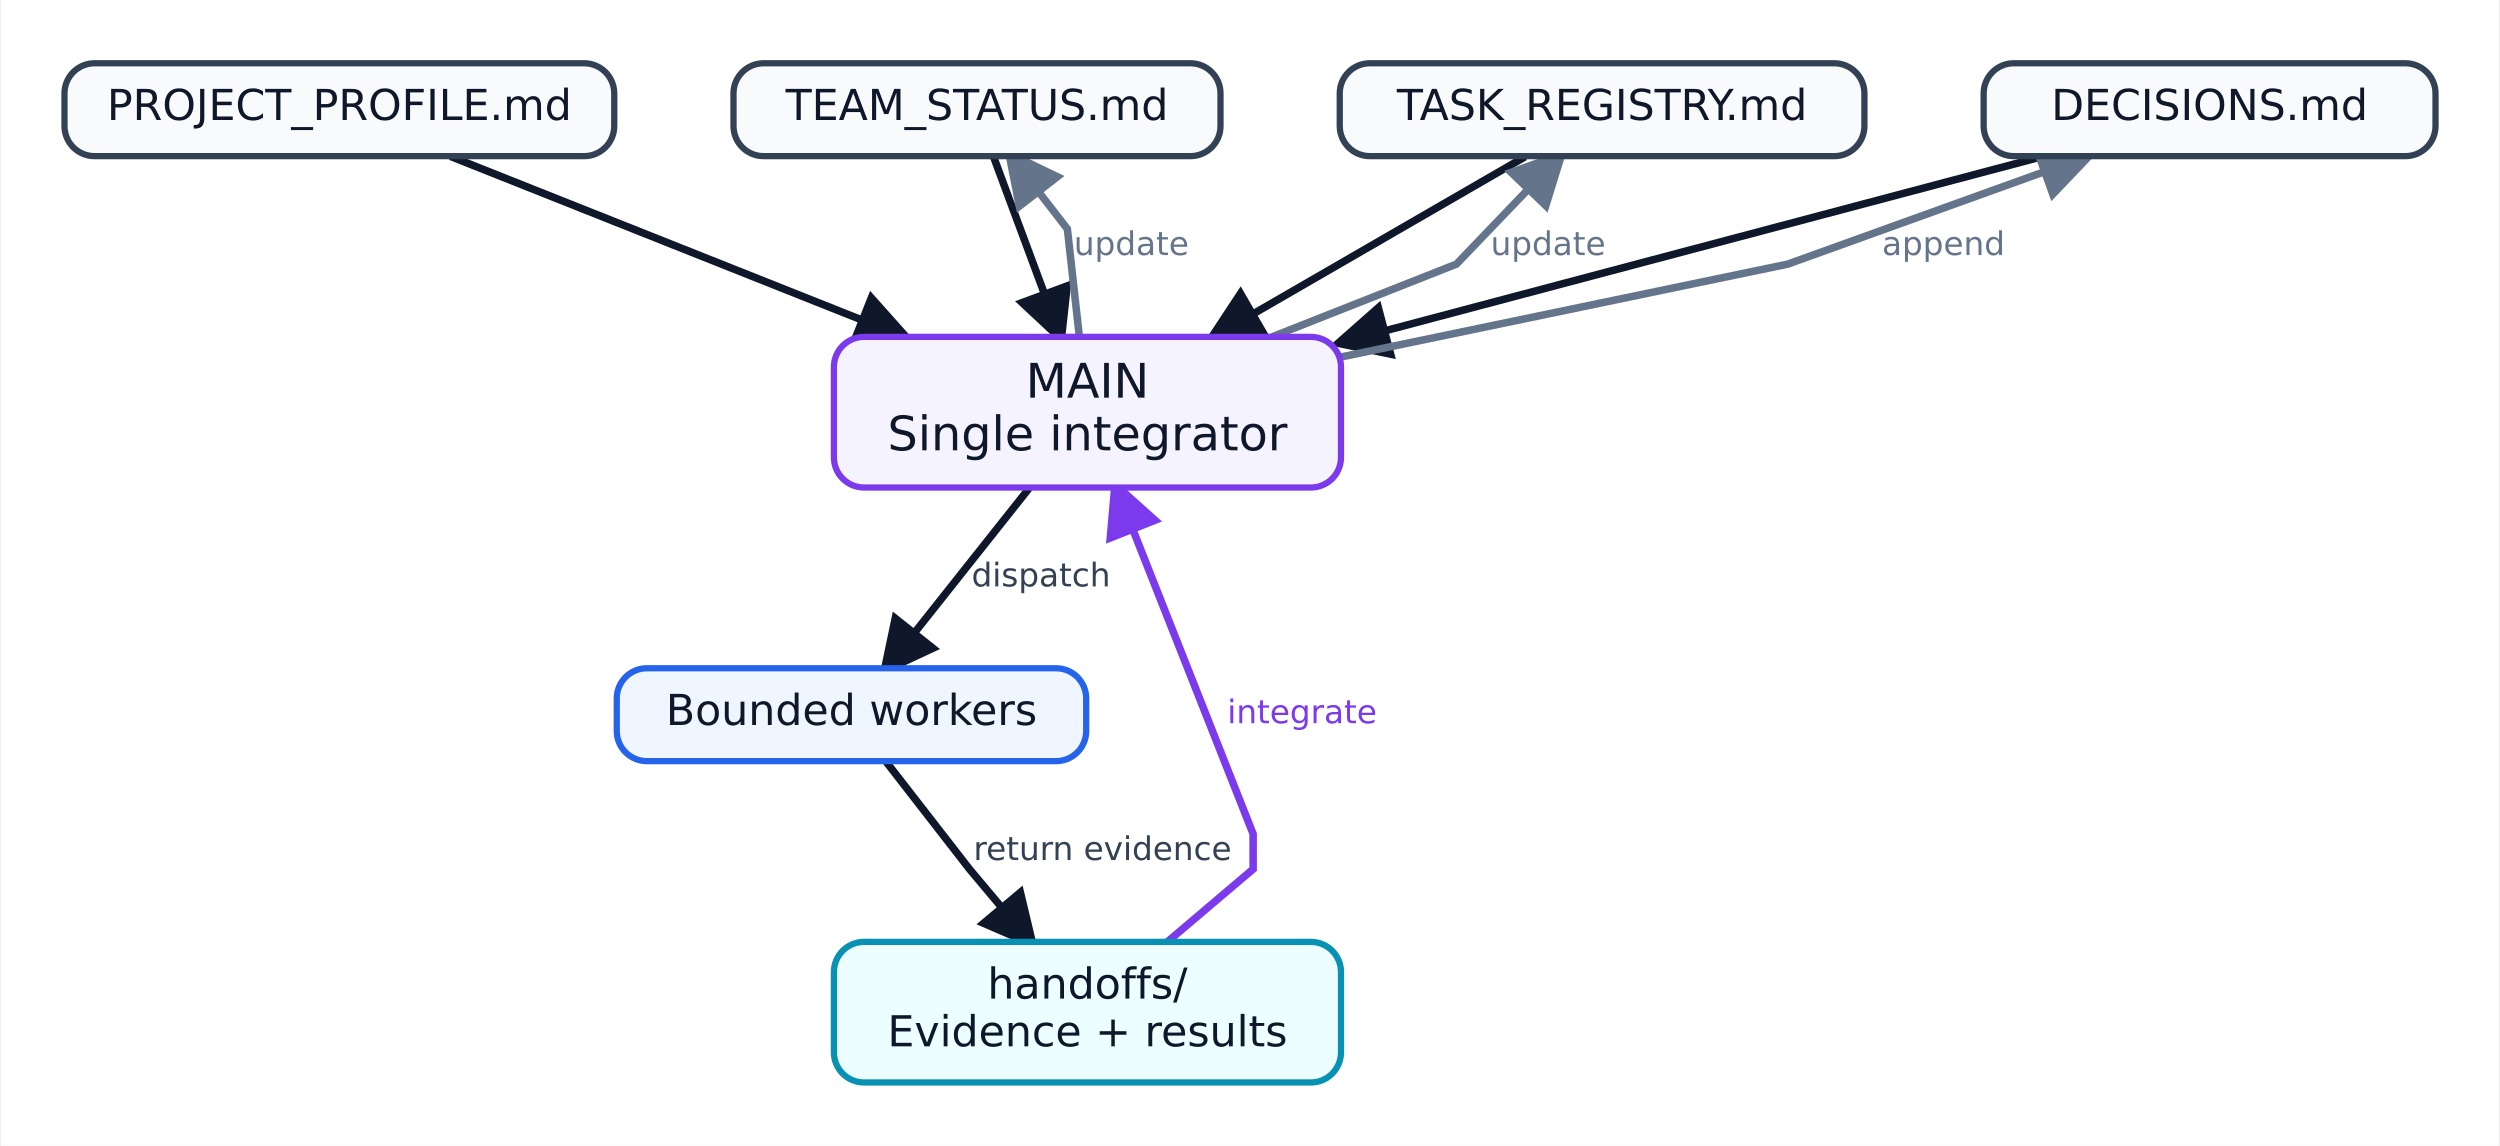
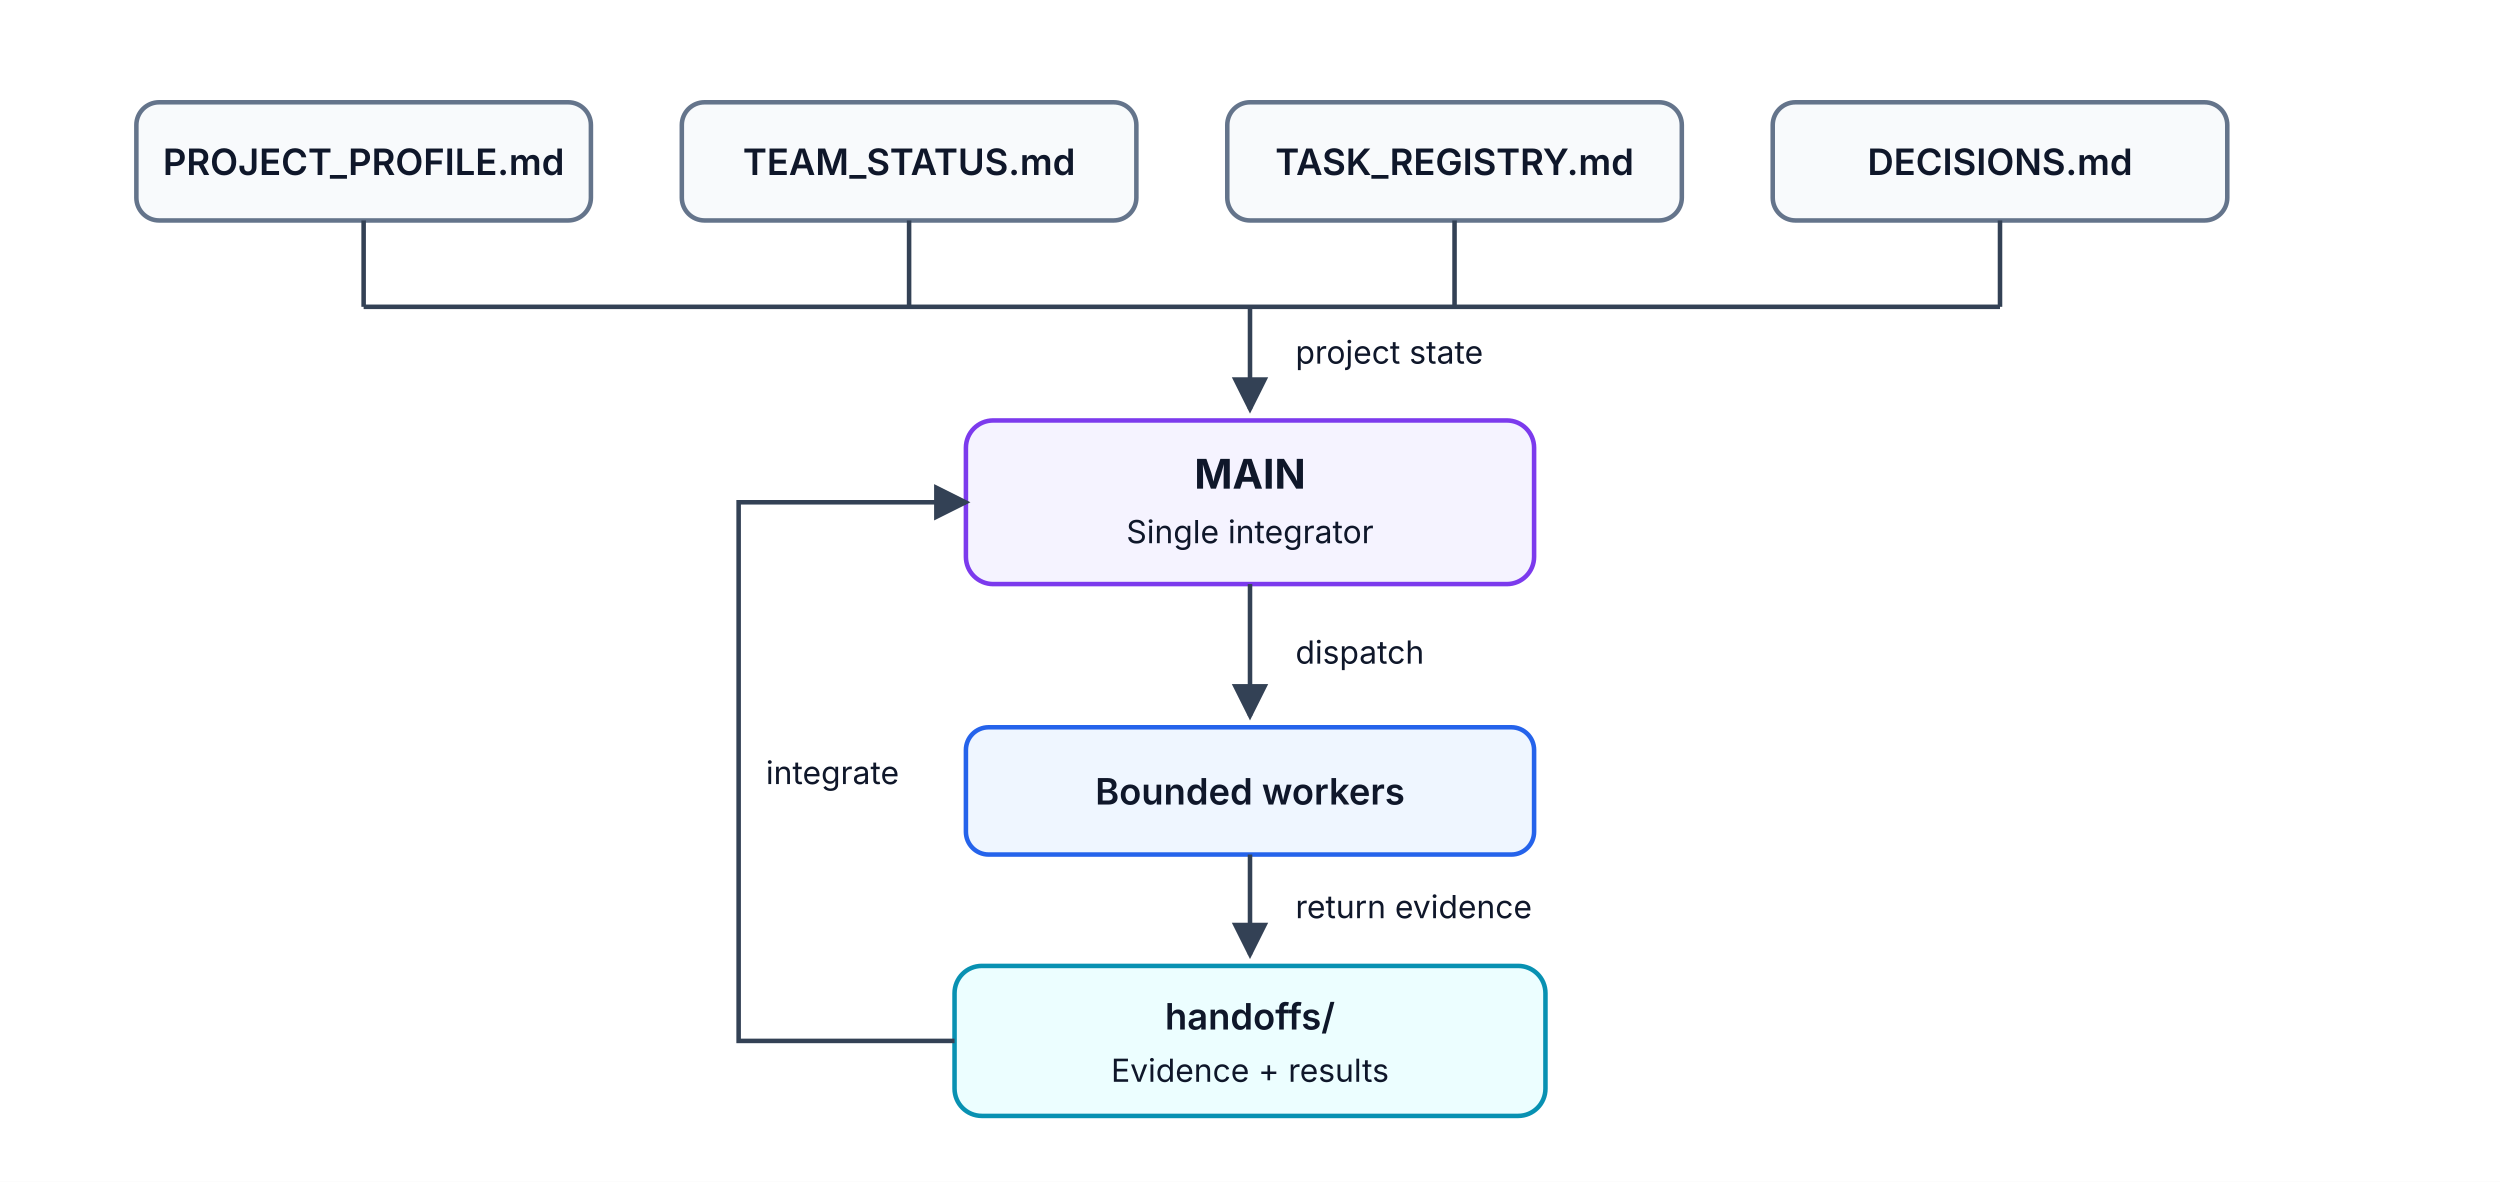
- <svg xmlns="http://www.w3.org/2000/svg" width="995pt" height="456pt" viewBox="0 0 994.9 456.4">
-   <g class="graph" transform="translate(25.2 431.2)">
-     <polygon points="-25.2 25.2 -25.2 -431.2 969.7 -431.2 969.7 25.2" fill="#fff" />
-     <defs>
-       <marker id="arrow" viewBox="0 0 10 10" refX="8" refY="5" markerWidth="8" markerHeight="8" orient="auto-start-reverse">
-         <path d="M0 0L10 5 0 10z" fill="#0f172a" />
-       </marker>
-       <marker id="arrowGray" viewBox="0 0 10 10" refX="8" refY="5" markerWidth="8" markerHeight="8" orient="auto-start-reverse">
-         <path d="M0 0L10 5 0 10z" fill="#64748b" />
-       </marker>
-       <marker id="arrowPurple" viewBox="0 0 10 10" refX="8" refY="5" markerWidth="8" markerHeight="8" orient="auto-start-reverse">
-         <path d="M0 0L10 5 0 10z" fill="#7c3aed" />
-       </marker>
-     </defs>
-     <g fill="none" stroke="#0f172a" stroke-width="3" marker-end="url(#arrow)">
-       <path d="m153.79-368.89c44.99 17.89 115.72 46.02 180.53 71.79" />
-       <path d="m370.09-368.76c6.04 16.28 15.2 40.95 26.5 71.38" />
-       <path d="m581.81-368.76c-30.3 17.51-77.42 44.75-123.88 71.61" />
-       <path d="m788.06-368.89c-71 18.83-184.76 48.98-279.35 74.06" />
-       <path d="m384.26-236.71c-15.46 19.5-35.58 44.86-56.82 71.64" />
-       <path d="m327.35-127.68c13.86 17.85 33.15 42.68 33.15 42.68s8.28 9.87 24.33 28.98" />
-     </g>
-     <g fill="none" stroke="#64748b" stroke-width="3" marker-end="url(#arrowGray)">
-       <path d="m404.25-297.29c-2.22-19.93-4.75-42.71-4.75-42.71s-7.74-10-22.39-28.92" />
-       <path d="m481-297 73.5-29s17.9-18.67 40.91-42.68" />
-       <path d="m508.62-289.02c79.84-16.6 177.88-36.98 177.88-36.98s60.97-21.96 118.96-42.84" />
-     </g>
-     <path d="m439.34-56.02c16.88-14.32 34.16-28.98 34.16-28.98v-14s-31.28-79.16-54.5-137.91" fill="none" stroke="#7c3aed" stroke-width="3" marker-end="url(#arrowPurple)" />
-     <g font-family="DejaVu Sans" font-size="13">
-       <text x="425" y="-329.6" fill="#64748b" text-anchor="middle">update</text>
-       <text x="591" y="-329.6" fill="#64748b" text-anchor="middle">update</text>
-       <text x="748.5" y="-329.6" fill="#64748b" text-anchor="middle">append</text>
-       <text x="389" y="-197.6" fill="#334155" text-anchor="middle">dispatch</text>
-       <text x="413.5" y="-88.6" fill="#334155" text-anchor="middle">return evidence</text>
-       <text x="493" y="-143.1" fill="#7c3aed" text-anchor="middle">integrate</text>
-     </g>
-     <g font-family="DejaVu Sans" fill="#0f172a" text-anchor="middle">
-       <g font-size="17">
-         <rect x="0" y="-406" width="219" height="37" rx="12" fill="#f8fafc" stroke="#334155" stroke-width="2.5" />
-         <text x="109.5" y="-383.4">PROJECT_PROFILE.md</text>
-         <rect x="266.5" y="-406" width="194" height="37" rx="12" fill="#f8fafc" stroke="#334155" stroke-width="2.5" />
-         <text x="363.5" y="-383.4">TEAM_STATUS.md</text>
-         <rect x="508" y="-406" width="209" height="37" rx="12" fill="#f8fafc" stroke="#334155" stroke-width="2.5" />
-         <text x="612.5" y="-383.4">TASK_REGISTRY.md</text>
-         <rect x="764.5" y="-406" width="180" height="37" rx="12" fill="#f8fafc" stroke="#334155" stroke-width="2.5" />
-         <text x="854.5" y="-383.4">DECISIONS.md</text>
-       </g>
-       <g font-size="19">
-         <rect x="306.5" y="-297" width="202" height="60" rx="12" fill="#f5f3ff" stroke="#7c3aed" stroke-width="2.5" />
-         <text x="407.5" y="-272.8">MAIN</text>
-         <text x="407.5" y="-251.8">Single integrator</text>
-       </g>
-       <g font-size="17">
-         <rect x="220" y="-165" width="187" height="37" rx="12" fill="#eff6ff" stroke="#2563eb" stroke-width="2.5" />
-         <text x="313.5" y="-142.4">Bounded workers</text>
-         <rect x="306.5" y="-56" width="202" height="56" rx="12" fill="#ecfeff" stroke="#0891b2" stroke-width="2.5" />
-         <text x="407.5" y="-33.4">handoffs/</text>
-         <text x="407.5" y="-14.4">Evidence + results</text>
-       </g>
-     </g>
-   </g>
+ <svg xmlns="http://www.w3.org/2000/svg" width="1100" height="520" viewBox="0 0 1100 520">
+   <rect width="1100" height="520" fill="#ffffff" />
+   <defs>
+     <marker id="arrow" markerWidth="8" markerHeight="8" refX="7" refY="4" orient="auto" markerUnits="strokeWidth">
+       <path d="M0,0 L8,4 L0,8 Z" fill="#334155" />
+     </marker>
+     <style>
+     .txt { font-family: Inter, ui-sans-serif, system-ui, -apple-system, "Segoe UI", sans-serif; fill:#0f172a; }
+     .small { font-size:14px; }
+     .label { font-size:16px; font-weight:600; }
+     .title { font-size:18px; font-weight:700; }
+     .edge { stroke:#334155; stroke-width:2; fill:none; marker-end:url(#arrow); }
+   </style>
+   </defs>
+   <rect x="60" y="45" width="200" height="52" rx="10" fill="#f8fafc" stroke="#64748b" stroke-width="2" />
+   <text x="160" y="77" text-anchor="middle" class="txt label">PROJECT_PROFILE.md</text>
+   <rect x="300" y="45" width="200" height="52" rx="10" fill="#f8fafc" stroke="#64748b" stroke-width="2" />
+   <text x="400" y="77" text-anchor="middle" class="txt label">TEAM_STATUS.md</text>
+   <rect x="540" y="45" width="200" height="52" rx="10" fill="#f8fafc" stroke="#64748b" stroke-width="2" />
+   <text x="640" y="77" text-anchor="middle" class="txt label">TASK_REGISTRY.md</text>
+   <rect x="780" y="45" width="200" height="52" rx="10" fill="#f8fafc" stroke="#64748b" stroke-width="2" />
+   <text x="880" y="77" text-anchor="middle" class="txt label">DECISIONS.md</text>
+   <line x1="160" y1="97" x2="160" y2="135" stroke="#334155" stroke-width="2" />
+   <line x1="400" y1="97" x2="400" y2="135" stroke="#334155" stroke-width="2" />
+   <line x1="640" y1="97" x2="640" y2="135" stroke="#334155" stroke-width="2" />
+   <line x1="880" y1="97" x2="880" y2="135" stroke="#334155" stroke-width="2" />
+   <line x1="160" y1="135" x2="880" y2="135" stroke="#334155" stroke-width="2" />
+   <line x1="550" y1="135" x2="550" y2="180" class="edge" />
+   <text x="570" y="160" class="txt small">project state</text>
+   <rect x="425" y="185" width="250" height="72" rx="12" fill="#f5f3ff" stroke="#7c3aed" stroke-width="2" />
+   <text x="550" y="215" text-anchor="middle" class="txt title">MAIN</text>
+   <text x="550" y="239" text-anchor="middle" class="txt small">Single integrator</text>
+   <line x1="550" y1="257" x2="550" y2="315" class="edge" />
+   <text x="570" y="292" class="txt small">dispatch</text>
+   <rect x="425" y="320" width="250" height="56" rx="10" fill="#eff6ff" stroke="#2563eb" stroke-width="2" />
+   <text x="550" y="354" text-anchor="middle" class="txt label">Bounded workers</text>
+   <line x1="550" y1="376" x2="550" y2="420" class="edge" />
+   <text x="570" y="404" class="txt small">return evidence</text>
+   <rect x="420" y="425" width="260" height="66" rx="12" fill="#ecfeff" stroke="#0891b2" stroke-width="2" />
+   <text x="550" y="453" text-anchor="middle" class="txt label">handoffs/</text>
+   <text x="550" y="476" text-anchor="middle" class="txt small">Evidence + results</text>
+   <path d="M420 458 H325 V221 H425" class="edge" />
+   <text x="337" y="345" class="txt small">integrate</text>
</svg>
